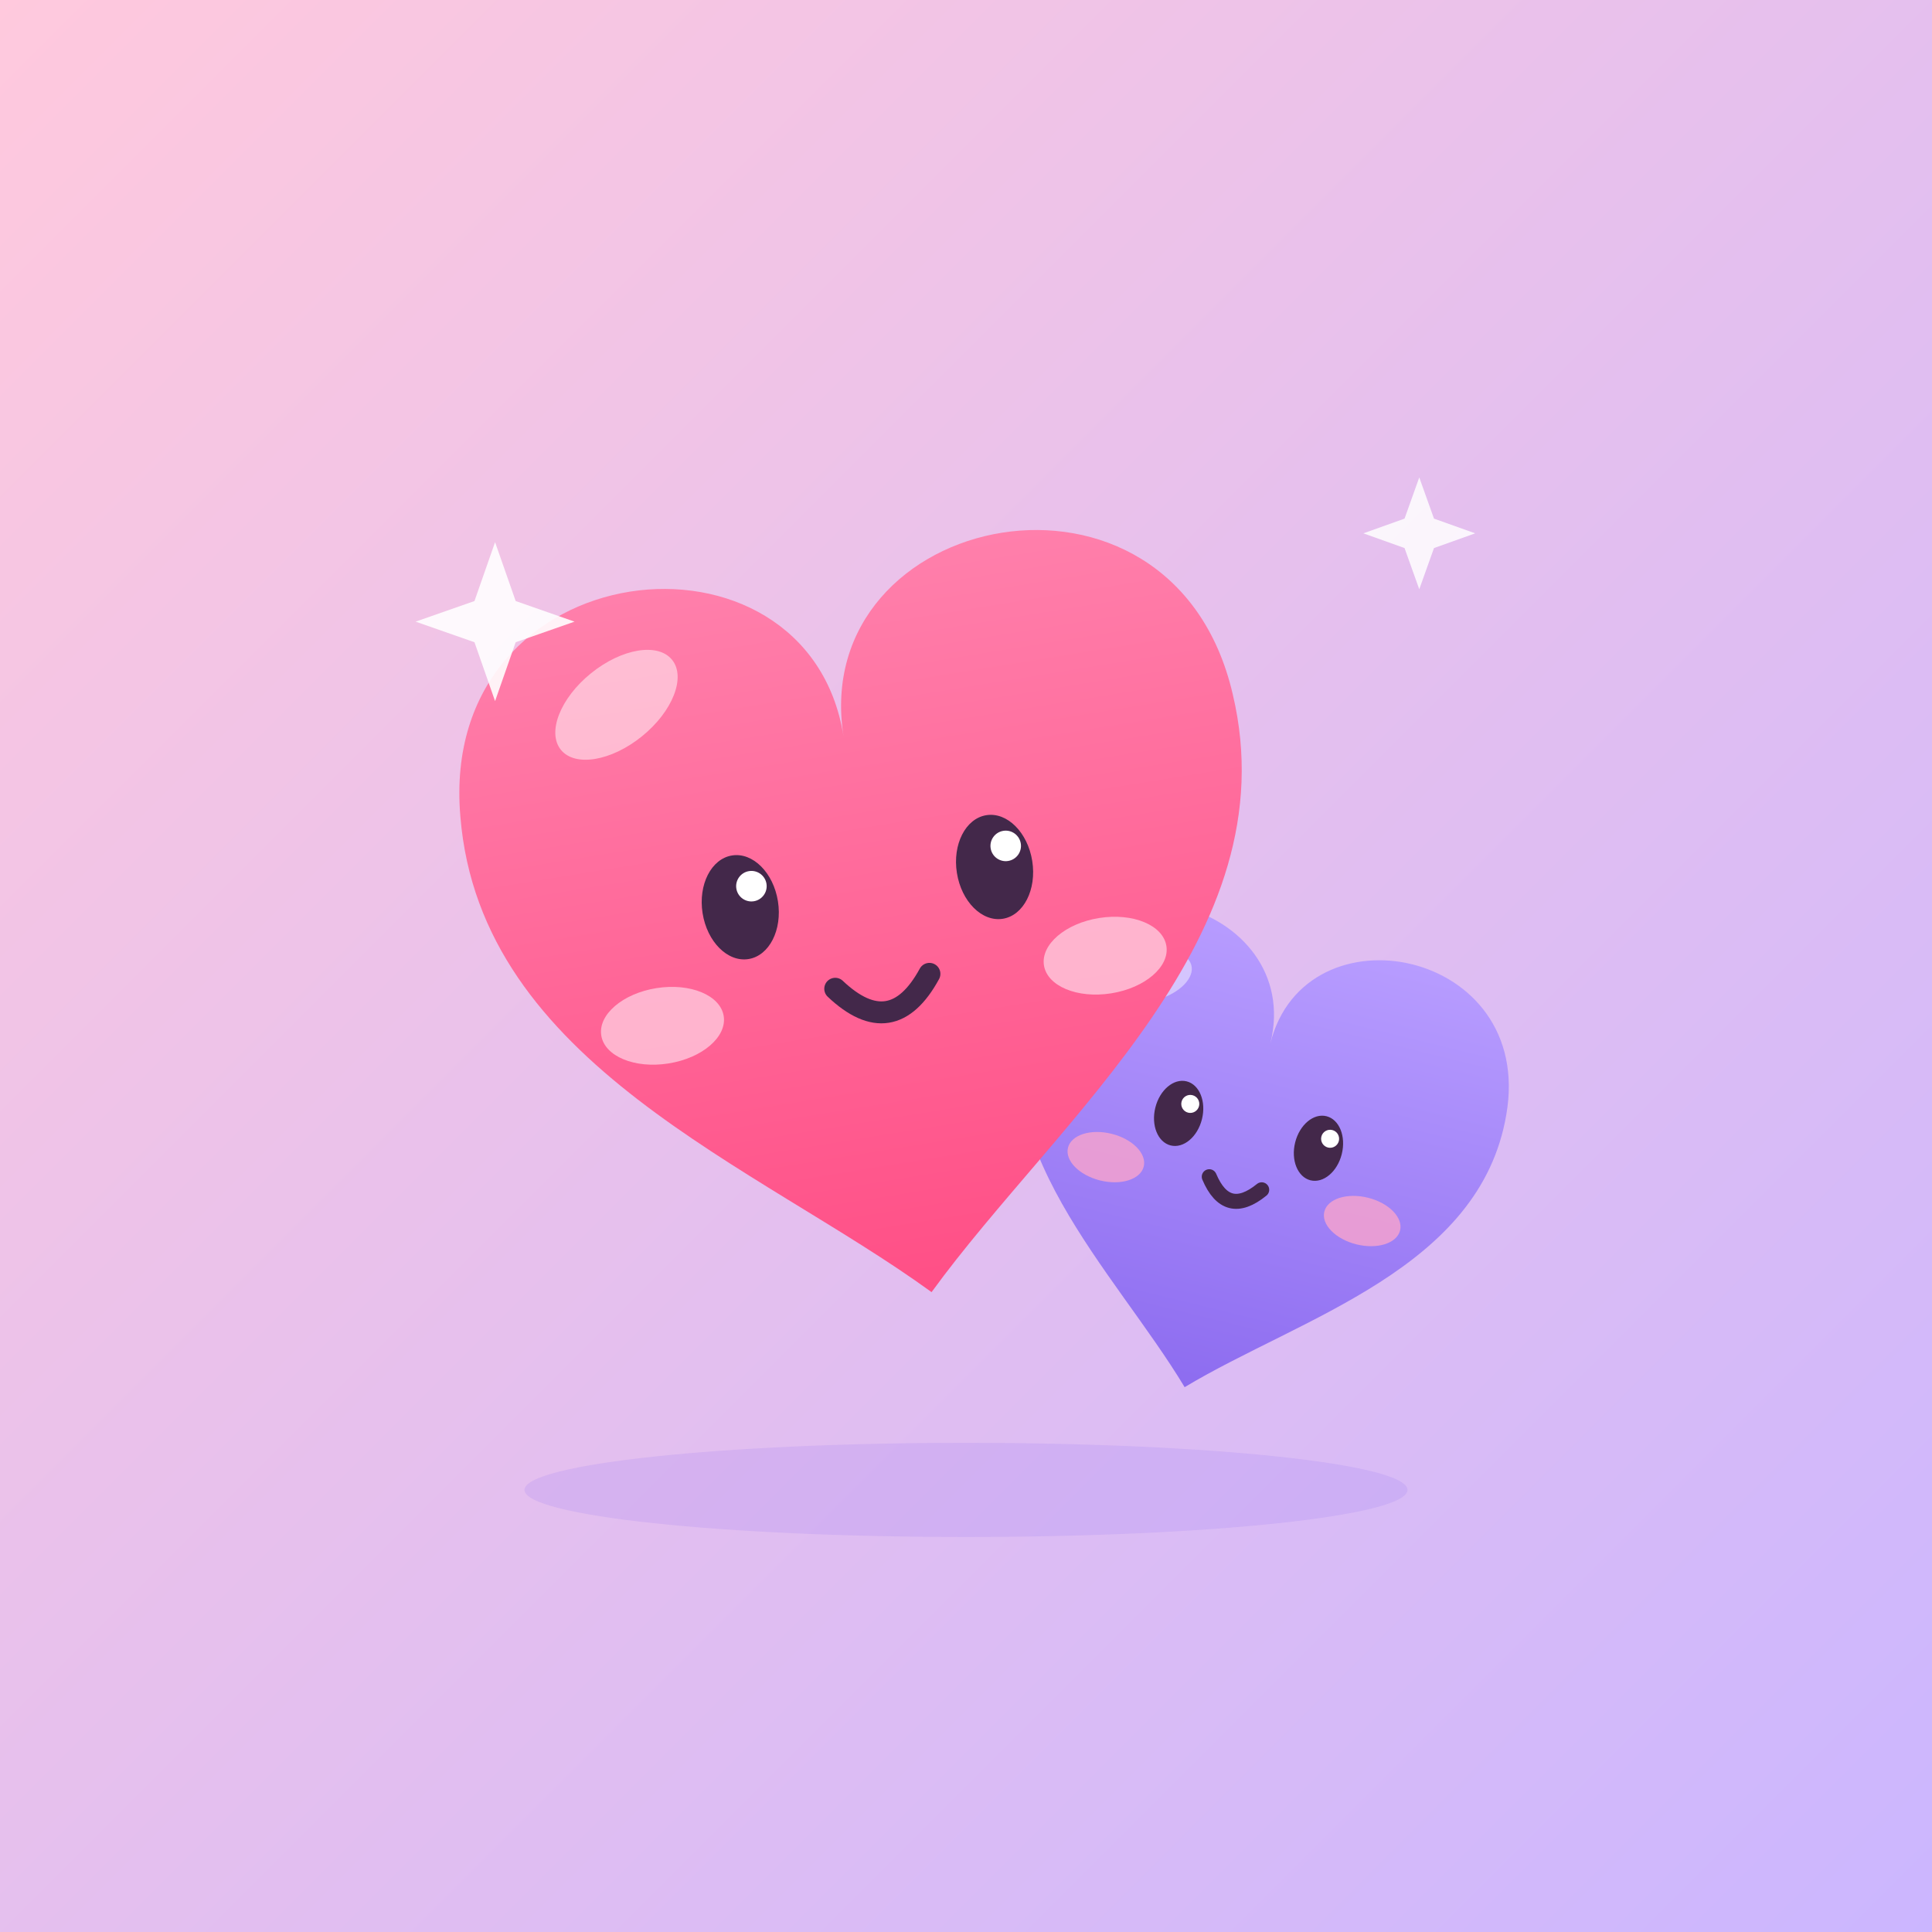
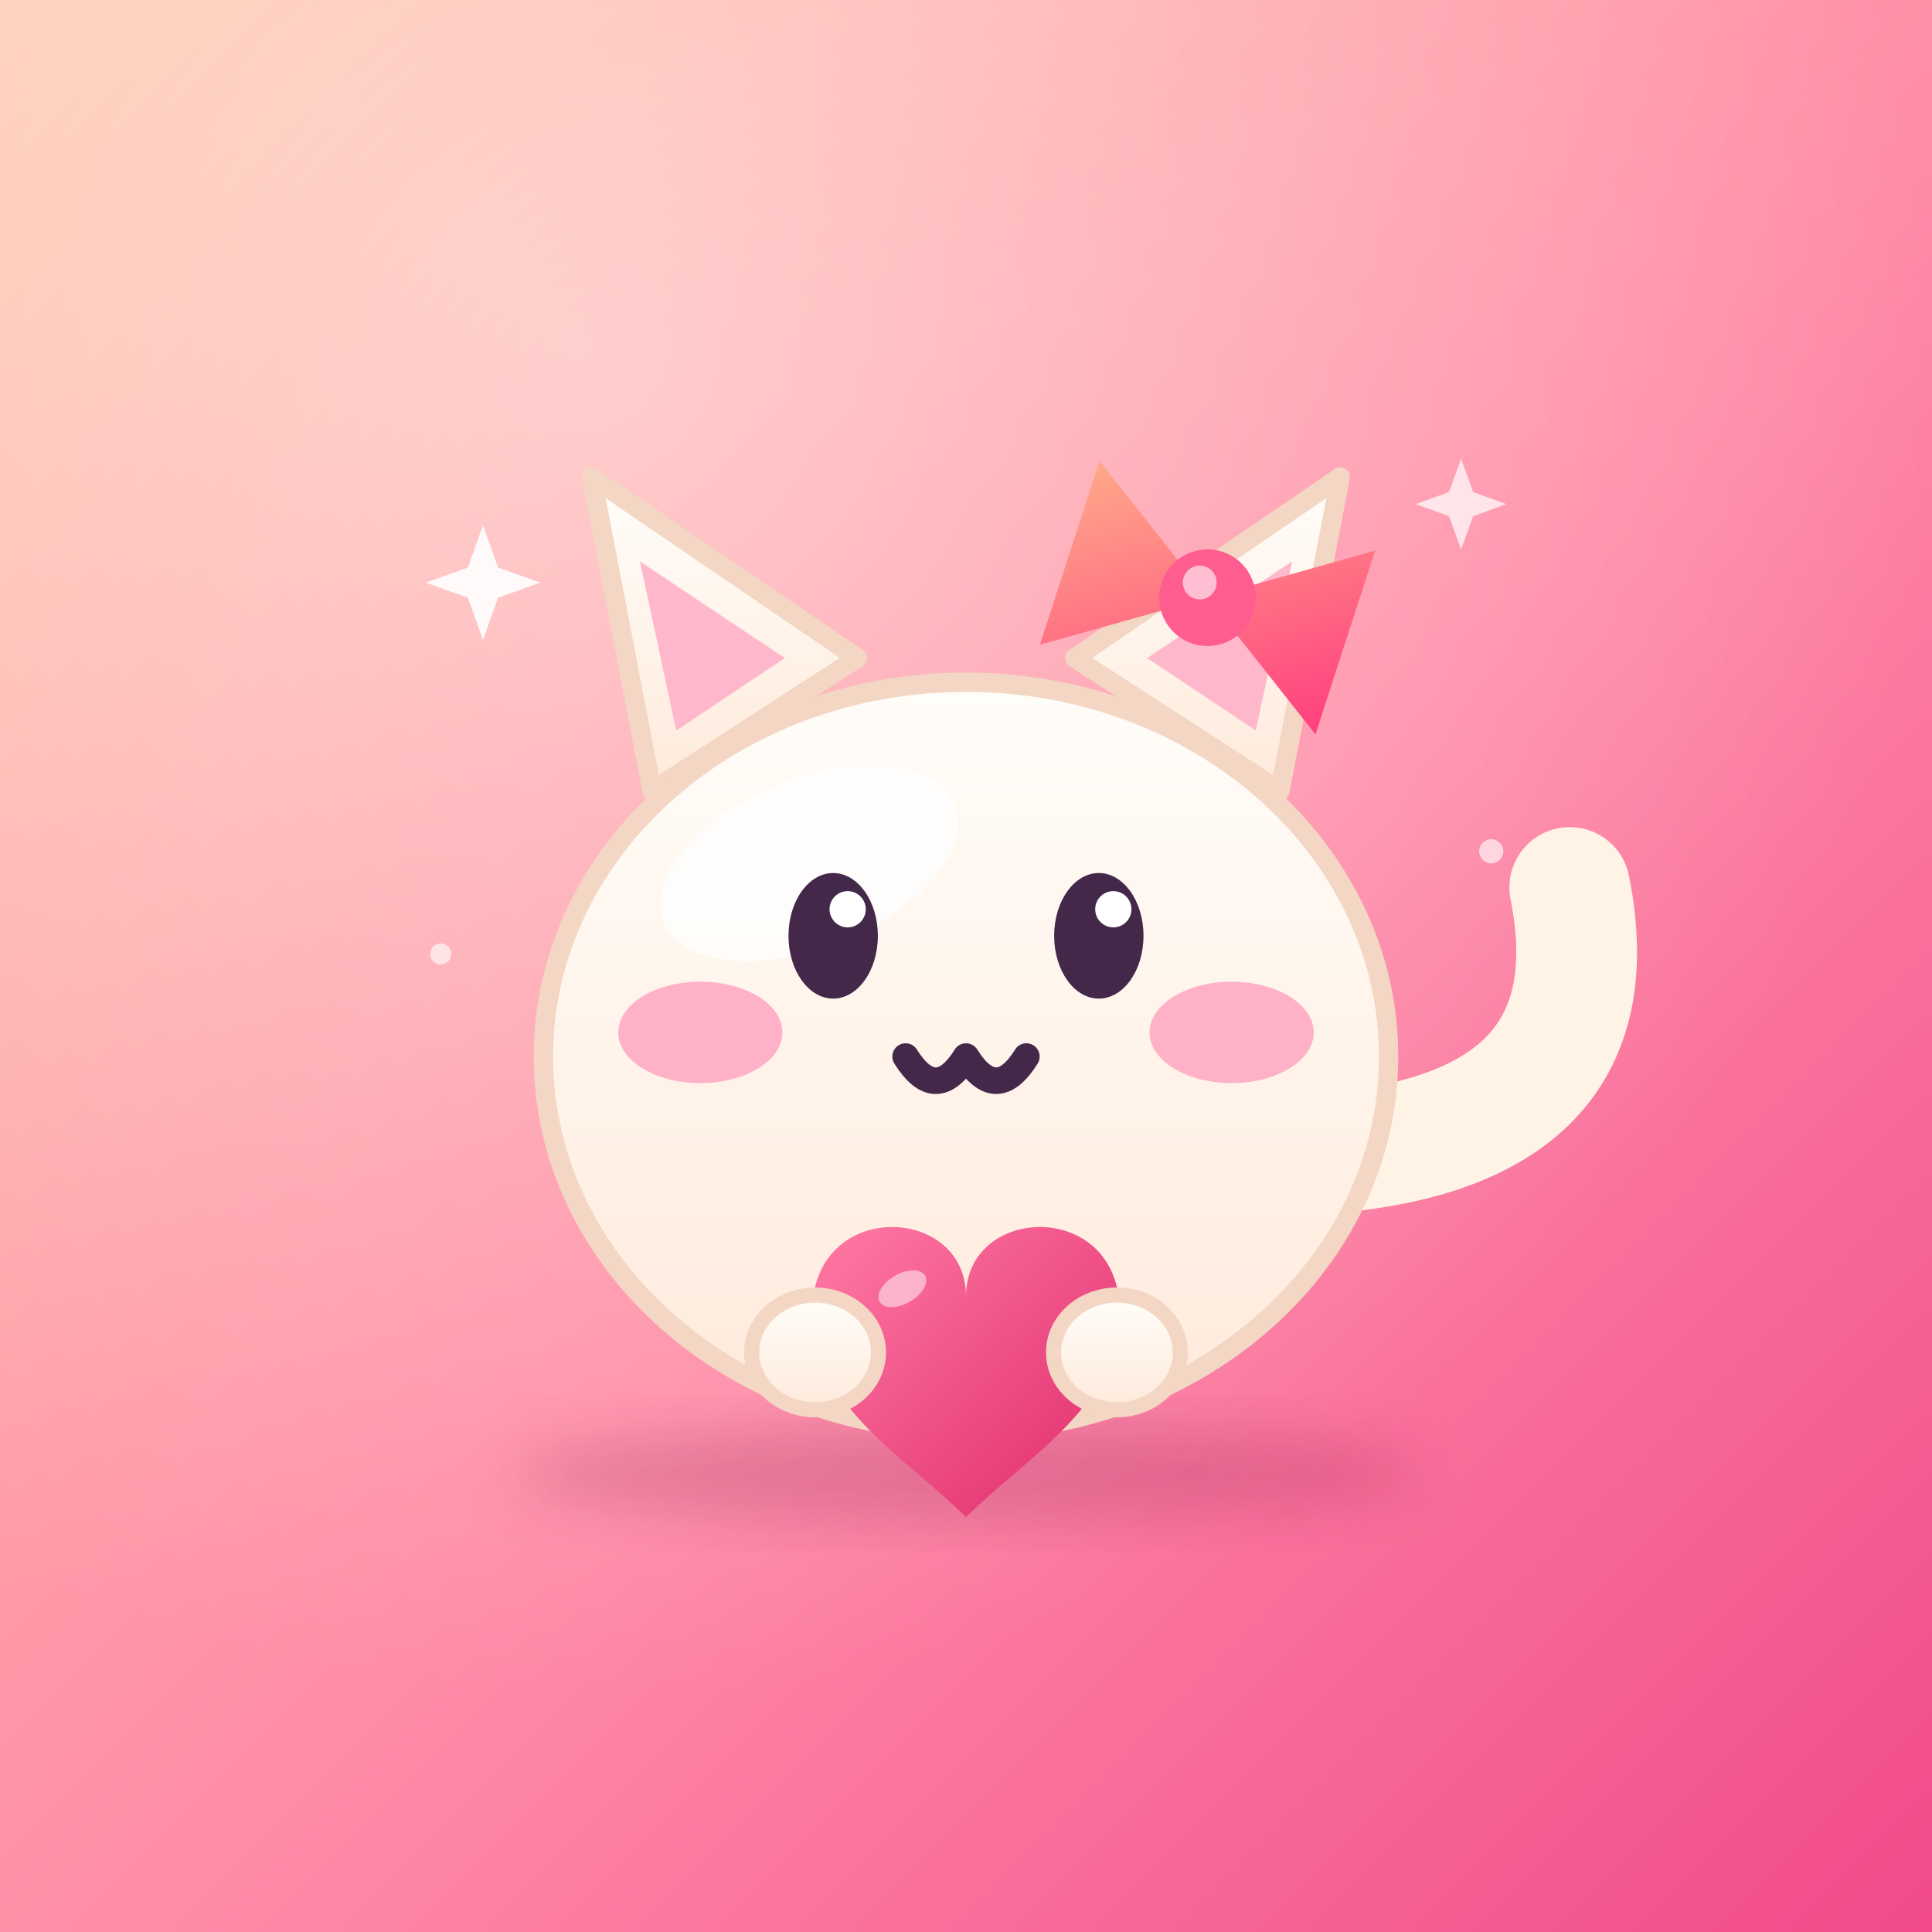
<svg xmlns="http://www.w3.org/2000/svg" viewBox="0 0 512 512">
  <defs>
    <linearGradient id="bg" x1="0" y1="0" x2="1" y2="1">
-       <stop offset="0" stop-color="#ffc9dd" />
-       <stop offset="1" stop-color="#cbb6ff" />
+       <stop offset="0" stop-color="#ffc7ab" />
+       <stop offset=".55" stop-color="#ff8aa6" />
+       <stop offset="1" stop-color="#f0498a" />
    </linearGradient>
-     <linearGradient id="pink" x1="0" y1="0" x2="0" y2="1">
-       <stop offset="0" stop-color="#ff7fab" />
-       <stop offset="1" stop-color="#ff4f86" />
+     <radialGradient id="light" cx="30%" cy="18%" r="70%">
+       <stop offset="0" stop-color="#fff" stop-opacity=".42" />
+       <stop offset="1" stop-color="#fff" stop-opacity="0" />
+     </radialGradient>
+     <linearGradient id="fur" x1="0" y1="0" x2="0" y2="1">
+       <stop offset="0" stop-color="#fffdf9" />
+       <stop offset="1" stop-color="#ffeadb" />
    </linearGradient>
-     <linearGradient id="lilac" x1="0" y1="0" x2="0" y2="1">
-       <stop offset="0" stop-color="#b79cff" />
-       <stop offset="1" stop-color="#8d6cf0" />
+     <linearGradient id="gRose" x1="0" y1="0" x2="1" y2="1">
+       <stop offset="0" stop-color="#ffa889" />
+       <stop offset="1" stop-color="#ff3f7f" />
    </linearGradient>
-     <path id="heart" d="M0 -30C0 -78 -78 -82 -82 -26C-86 26 -32 56 0 88C32 56 86 26 82 -26C78 -82 0 -78 0 -30Z" />
+     <linearGradient id="gHeart" x1="0" y1="0" x2="1" y2="1">
+       <stop offset="0" stop-color="#ff7aa5" />
+       <stop offset="1" stop-color="#e02b6b" />
+     </linearGradient>
+     <filter id="soft" x="-30%" y="-30%" width="160%" height="160%">
+       <feGaussianBlur stdDeviation="9" />
+     </filter>
  </defs>
  <rect width="512" height="512" fill="url(#bg)" />
-   <g transform="translate(256 256) scale(.78) translate(-256 -262)">
-     <ellipse cx="256" cy="440" rx="150" ry="16" fill="#8d6cf0" opacity=".16" />
-     <g transform="translate(352 318) rotate(14) scale(1.02)">
-       <use href="#heart" fill="url(#lilac)" />
-       <ellipse cx="-44" cy="-42" rx="14" ry="8" fill="#fff" opacity=".45" transform="rotate(-30 -44 -42)" />
-       <ellipse cx="-24" cy="0" rx="8" ry="11" fill="#43284a" />
-       <ellipse cx="24" cy="0" rx="8" ry="11" fill="#43284a" />
-       <circle cx="-21" cy="-4" r="3" fill="#fff" />
-       <circle cx="27" cy="-4" r="3" fill="#fff" />
-       <ellipse cx="-44" cy="20" rx="13" ry="8" fill="#ffa6c9" opacity=".75" />
-       <ellipse cx="44" cy="20" rx="13" ry="8" fill="#ffa6c9" opacity=".75" />
-       <path d="M-9 18Q0 30 9 18" fill="none" stroke="#43284a" stroke-width="5" stroke-linecap="round" />
+   <rect width="512" height="512" fill="url(#light)" />
+   <g transform="translate(256 256) scale(.8) translate(-256 -264)">
+     <ellipse cx="256" cy="432" rx="150" ry="16" fill="#8c1d4e" opacity=".22" filter="url(#soft)" />
+     <g transform="translate(256 262) scale(4)">
+       <path d="M30 16q24-2 20-22" fill="none" stroke="#fff3e6" stroke-width="10" stroke-linecap="round" />
+       <path d="M-26 -14L-31 -40-9 -25Z" fill="url(#fur)" stroke="#f3d6c3" stroke-width="1.6" stroke-linejoin="round" />
+       <path d="M26 -14L31 -40 9 -25Z" fill="url(#fur)" stroke="#f3d6c3" stroke-width="1.6" stroke-linejoin="round" />
+       <path d="M-24 -19L-27 -33-15 -25Z" fill="#ffb7cc" />
+       <path d="M24 -19L27 -33 15 -25Z" fill="#ffb7cc" />
+       <ellipse cx="0" cy="8" rx="35" ry="31" fill="url(#fur)" stroke="#f3d6c3" stroke-width="1.6" />
+       <ellipse cx="-13" cy="-8" rx="13" ry="7" fill="#fff" opacity=".7" transform="rotate(-22 -13 -8)" />
+       <ellipse cx="-11" cy="-2" rx="3.7" ry="5.2" fill="#43284a" />
+       <ellipse cx="11" cy="-2" rx="3.7" ry="5.2" fill="#43284a" />
+       <circle cx="-9.8" cy="-4.2" r="1.5" fill="#fff" />
+       <circle cx="12.2" cy="-4.2" r="1.5" fill="#fff" />
+       <ellipse cx="-22" cy="6" rx="6.8" ry="4.2" fill="#ffa6c1" opacity=".85" />
+       <ellipse cx="22" cy="6" rx="6.8" ry="4.2" fill="#ffa6c1" opacity=".85" />
+       <path d="M-5 8q2.5 4 5 0q2.5 4 5 0" fill="none" stroke="#43284a" stroke-width="2.2" stroke-linecap="round" stroke-linejoin="round" />
+       <g transform="translate(20 -30) rotate(18)">
+         <path d="M0 0L-12 -8V8ZM0 0L12 -8V8Z" fill="url(#gRose)" />
+         <circle r="4" fill="#ff5d8f" />
+         <circle cx="-1" cy="-1" r="1.4" fill="#fff" opacity=".6" />
+       </g>
    </g>
-     <g transform="translate(222 232) rotate(-9) scale(1.62)">
-       <use href="#heart" fill="url(#pink)" />
-       <ellipse cx="-46" cy="-44" rx="15" ry="8.5" fill="#fff" opacity=".5" transform="rotate(-30 -46 -44)" />
-       <ellipse cx="-27" cy="2" rx="8" ry="11" fill="#43284a" />
-       <ellipse cx="27" cy="2" rx="8" ry="11" fill="#43284a" />
-       <circle cx="-24" cy="-2" r="3.2" fill="#fff" />
-       <circle cx="30" cy="-2" r="3.2" fill="#fff" />
-       <ellipse cx="-47" cy="24" rx="13" ry="8" fill="#ffc2d8" opacity=".85" />
-       <ellipse cx="47" cy="24" rx="13" ry="8" fill="#ffc2d8" opacity=".85" />
-       <path d="M-10 22Q0 35 10 22" fill="none" stroke="#43284a" stroke-width="4.6" stroke-linecap="round" />
+     <g transform="translate(256 392) scale(.62)">
+       <path d="M0 -30C0 -78 -78 -82 -82 -26C-86 26 -32 56 0 88C32 56 86 26 82 -26C78 -82 0 -78 0 -30Z" fill="url(#gHeart)" />
+       <ellipse cx="-34" cy="-34" rx="14" ry="8" fill="#fff" opacity=".5" transform="rotate(-30 -34 -34)" />
    </g>
-     <path d="M96 118l7 20 20 7-20 7-7 20-7-20-20-7 20-7Z" fill="#fff" opacity=".9" />
-     <path d="M410 96l5 14 14 5-14 5-5 14-5-14-14-5 14-5Z" fill="#fff" opacity=".85" />
+     <ellipse cx="206" cy="392" rx="21" ry="19" fill="url(#fur)" stroke="#f3d6c3" stroke-width="5" />
+     <ellipse cx="306" cy="392" rx="21" ry="19" fill="url(#fur)" stroke="#f3d6c3" stroke-width="5" />
+     <g fill="#fff" opacity=".9">
+       <path d="M96 118l5 14 14 5-14 5-5 14-5-14-14-5 14-5Z" />
+       <path d="M420 96l4 11 11 4-11 4-4 11-4-11-11-4 11-4Z" opacity=".8" />
+       <circle cx="430" cy="226" r="4" opacity=".7" />
+       <circle cx="82" cy="260" r="3.5" opacity=".7" />
+     </g>
  </g>
</svg>
